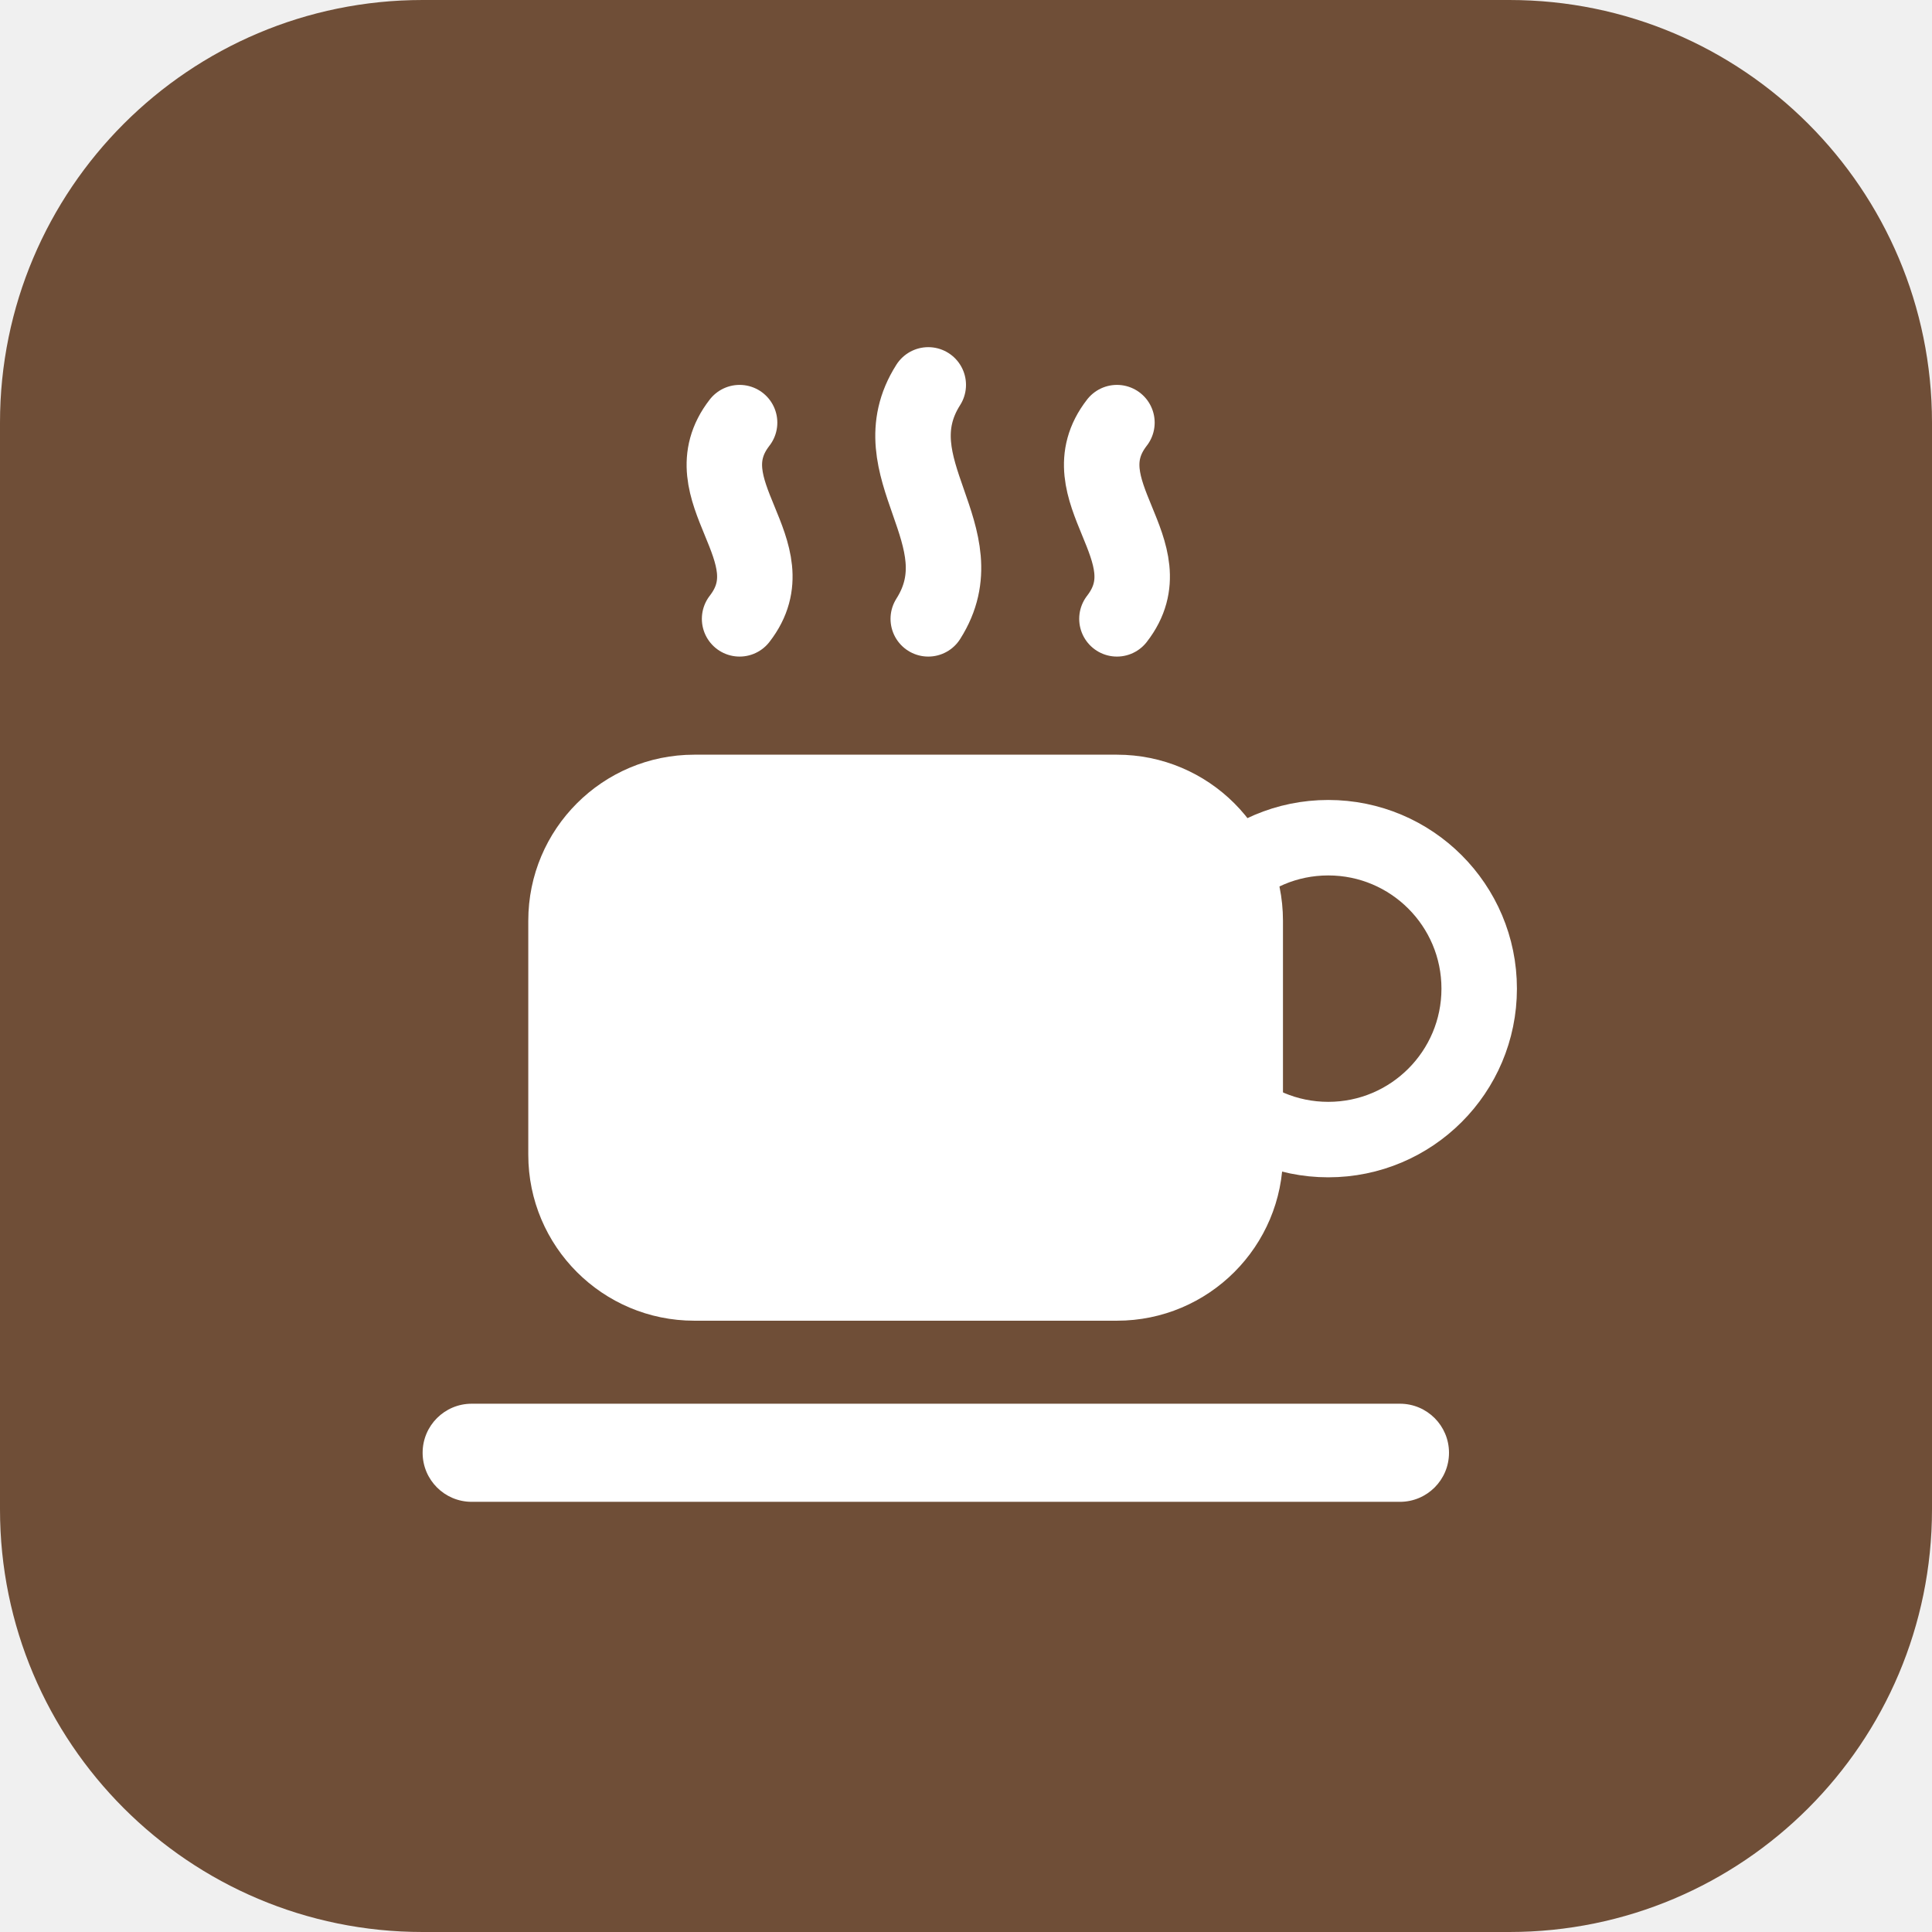
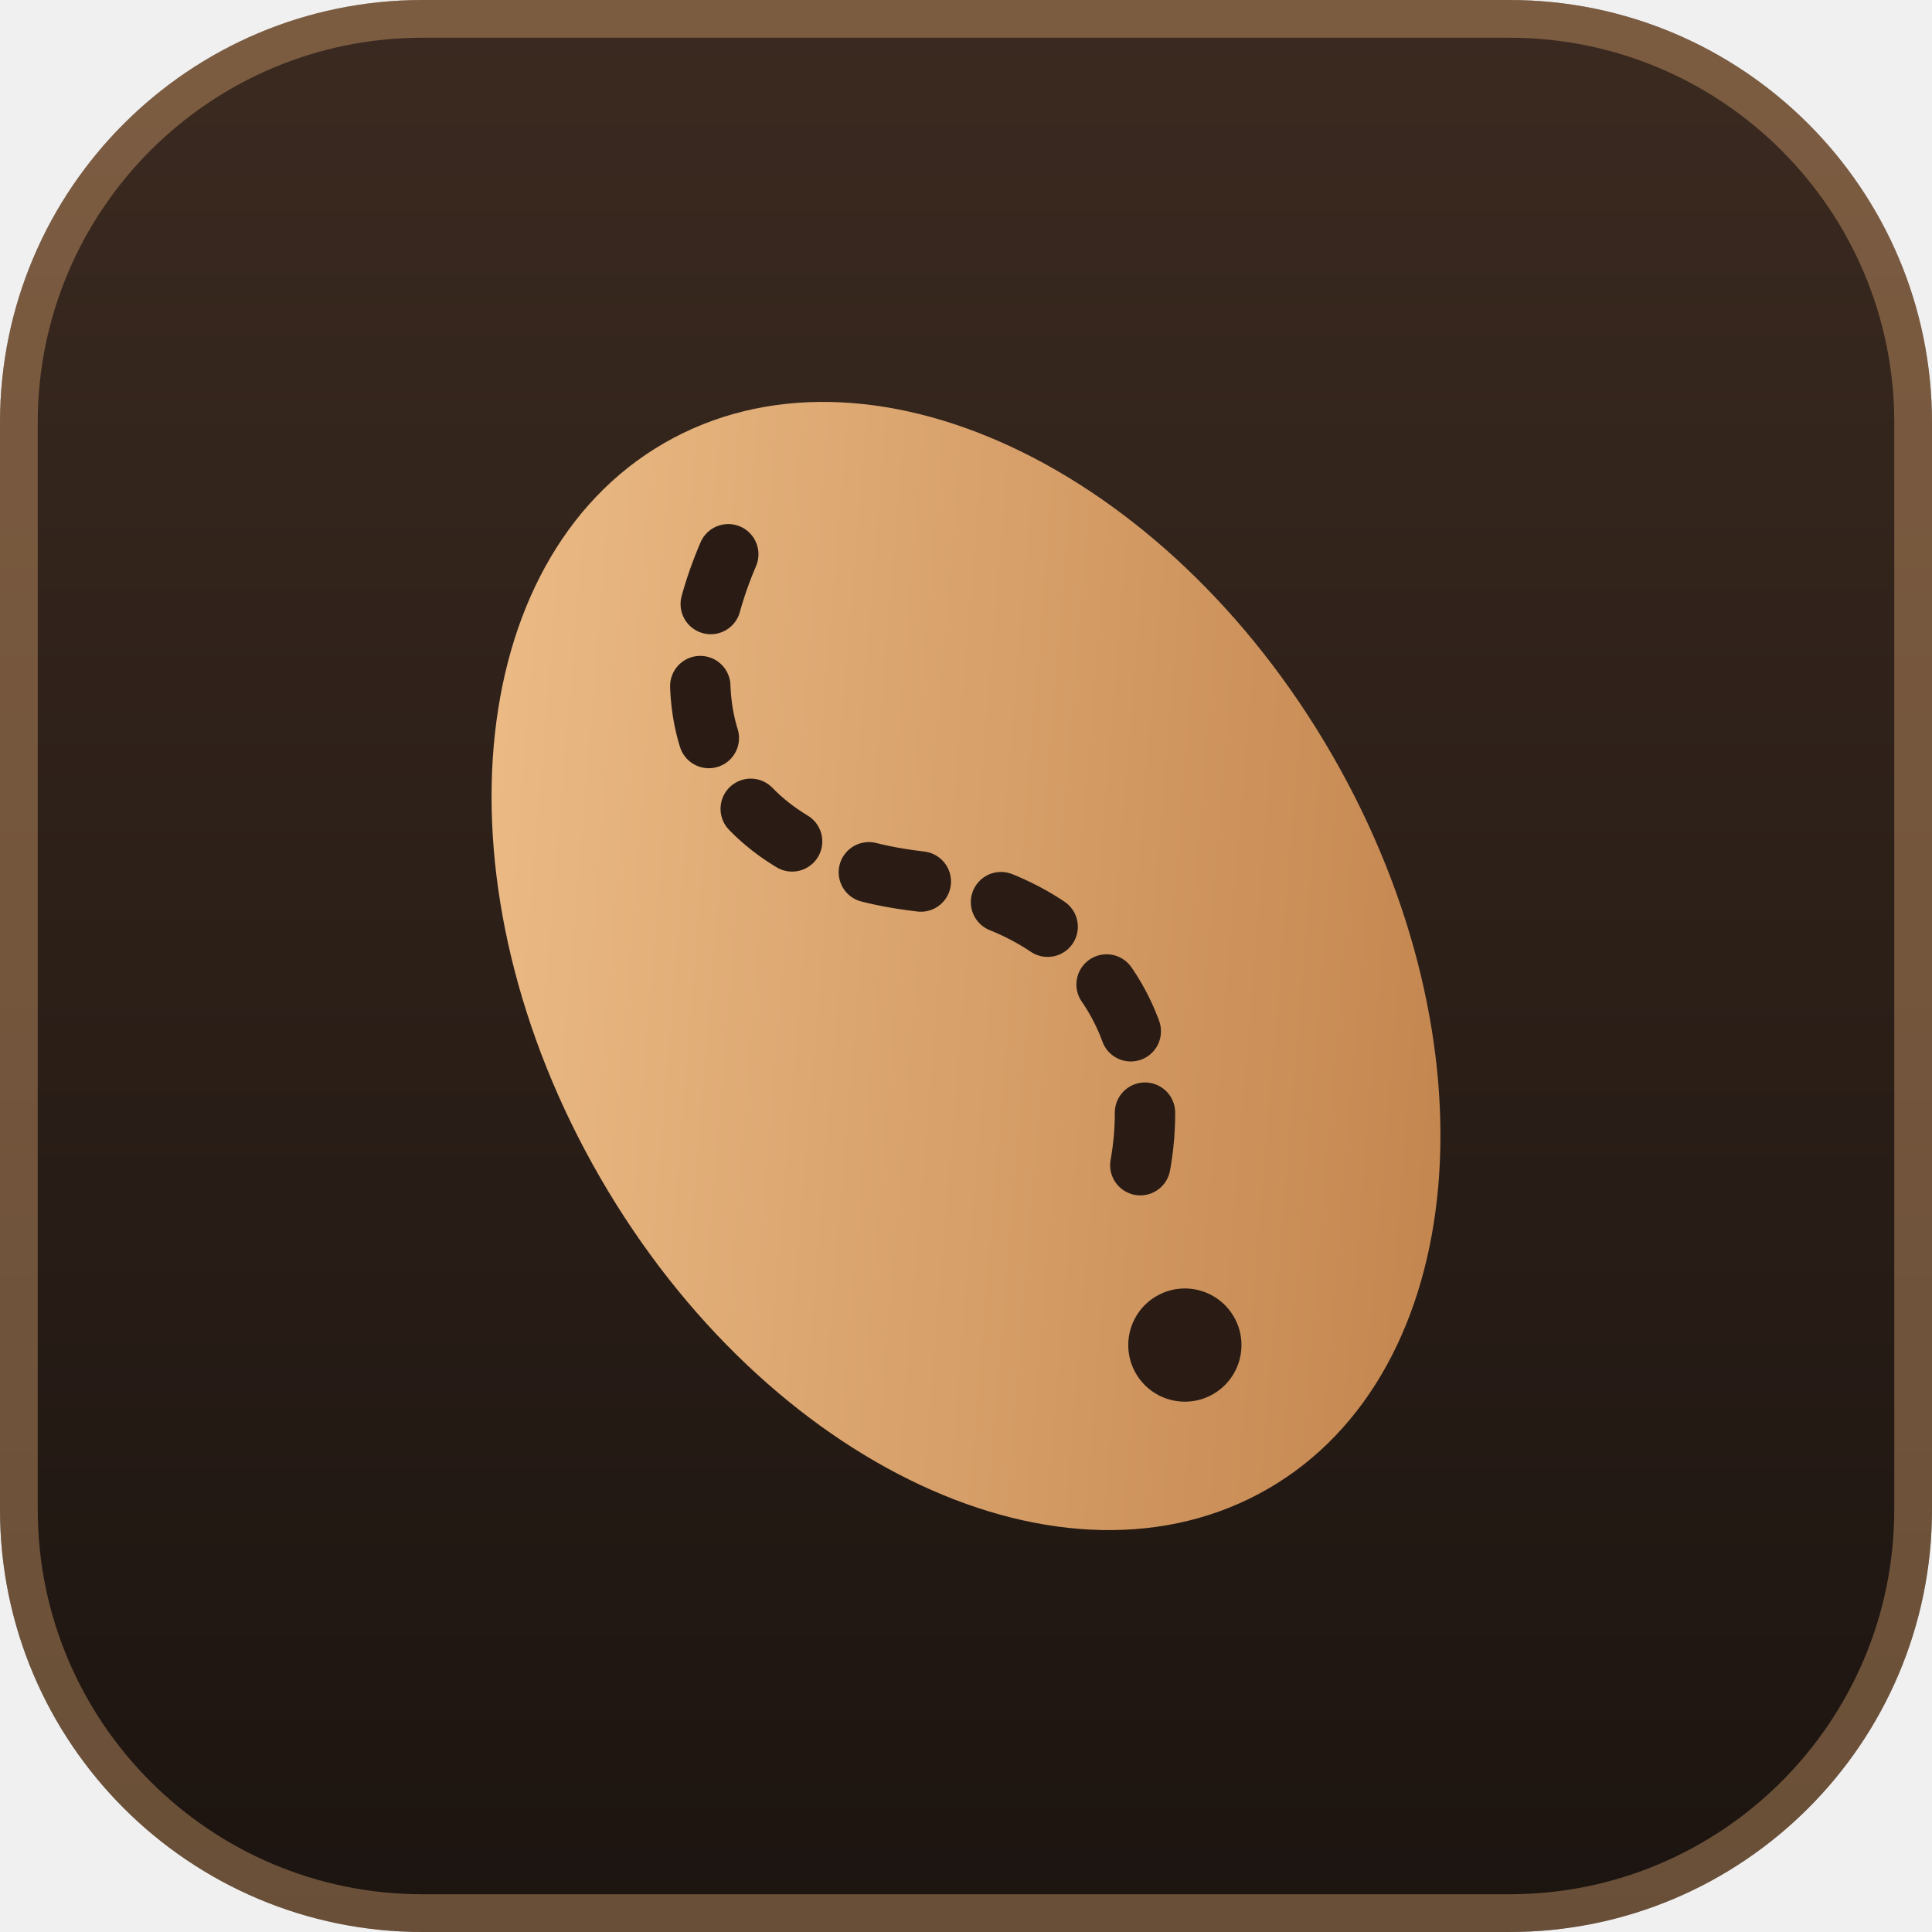
<svg xmlns="http://www.w3.org/2000/svg" viewBox="0 0 512 512">
-   <rect width="512" height="512" rx="112" fill="#6f4e37" />
-   <g fill="none" stroke="#ffffff" stroke-width="20" stroke-linecap="round">
-     <path d="M196 112c-14 18 14 34 0 52M246 102c-14 22 14 40 0 62M296 112c-14 18 14 34 0 52" />
-     <circle cx="352" cy="262" r="40" />
+   <defs>
+     <linearGradient id="bg" x1="0" y1="0" x2="0" y2="1">
+       <stop offset="0" stop-color="#3b2a20" />
+       <stop offset="1" stop-color="#1c1410" />
+     </linearGradient>
+     <linearGradient id="bean" x1="0" y1="0" x2="1" y2="1">
+       <stop offset="0" stop-color="#f2c48f" />
+       <stop offset="1" stop-color="#bd7c45" />
+     </linearGradient>
+   </defs>
+   <rect width="512" height="512" rx="112" fill="url(#bg)" />
+   <rect x="5" y="5" width="502" height="502" rx="107" fill="none" stroke="#e0a875" stroke-opacity=".4" stroke-width="10" />
+   <g transform="rotate(-30 256 256)">
+     <ellipse cx="256" cy="256" rx="112" ry="160" fill="url(#bean)" />
+     <path d="M256 130c-40 30-40 70 0 100s40 76 0 108" fill="none" stroke="#2a1c14" stroke-width="16" stroke-linecap="round" stroke-dasharray="14 22" />
+     <circle cx="256" cy="372" r="15" fill="#2a1c14" />
  </g>
-   <rect x="140" y="200" width="200" height="150" rx="44" fill="#ffffff" />
-   <rect x="112" y="372" width="272" height="26" rx="13" fill="#ffffff" />
</svg>
